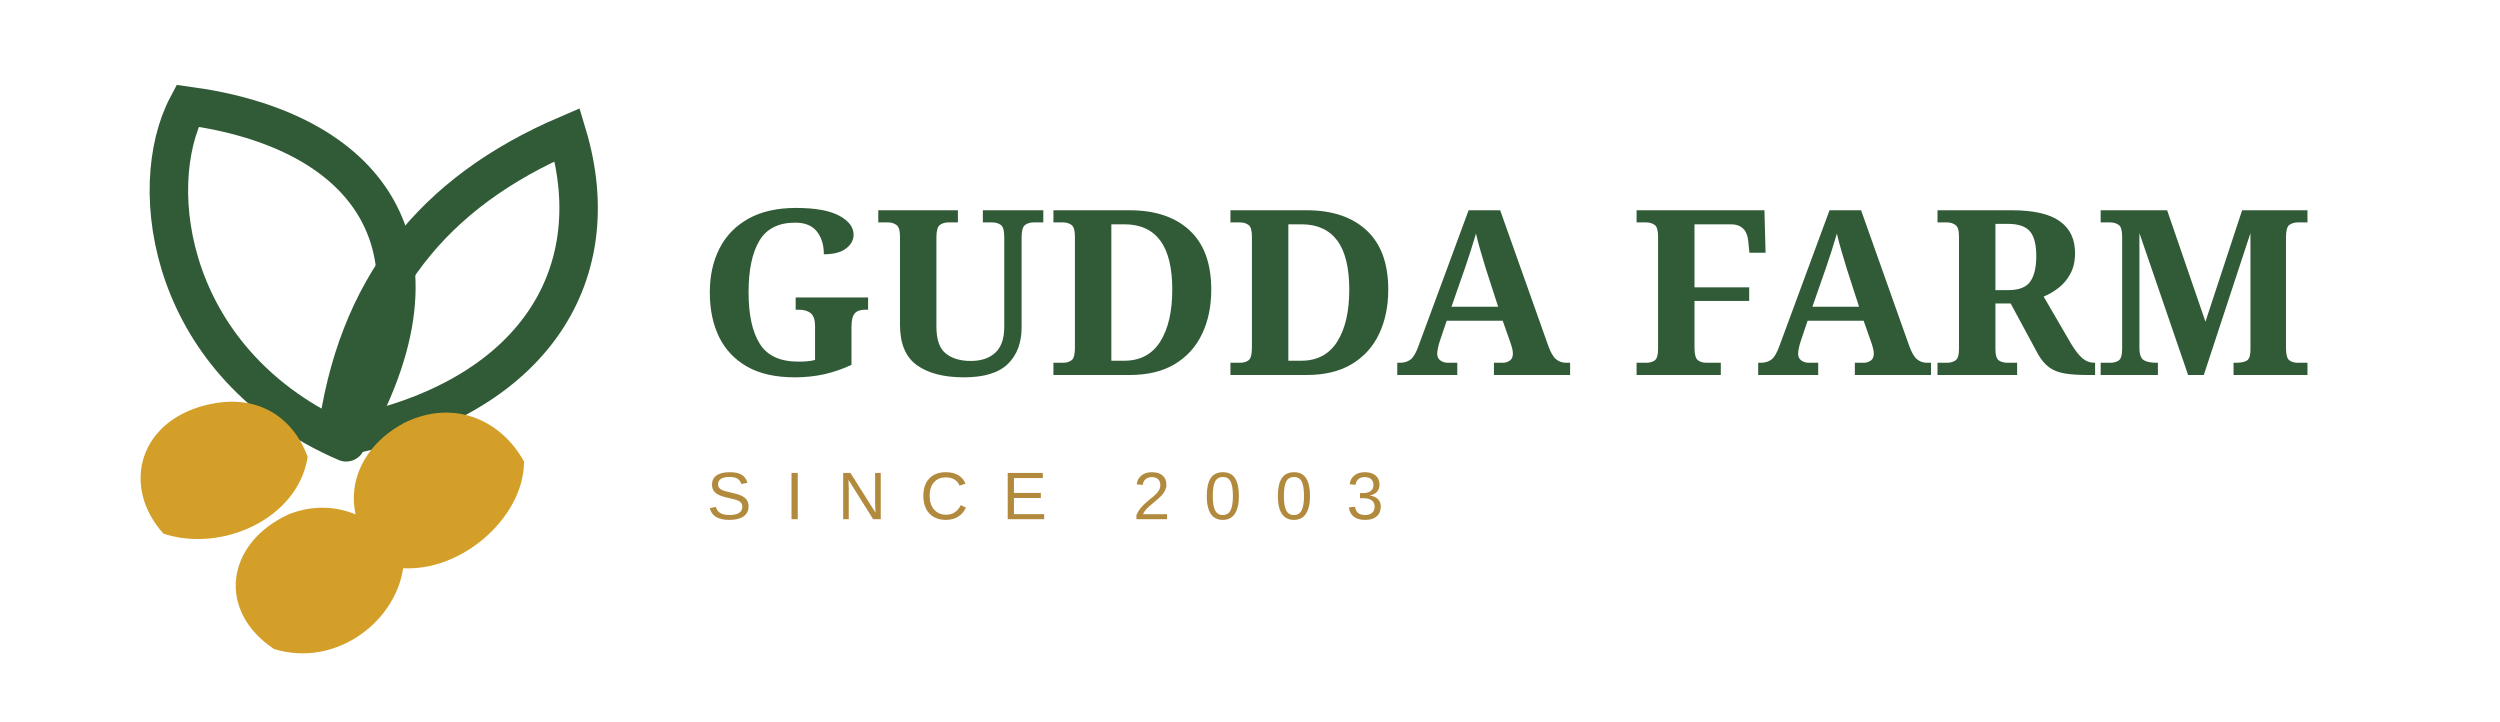
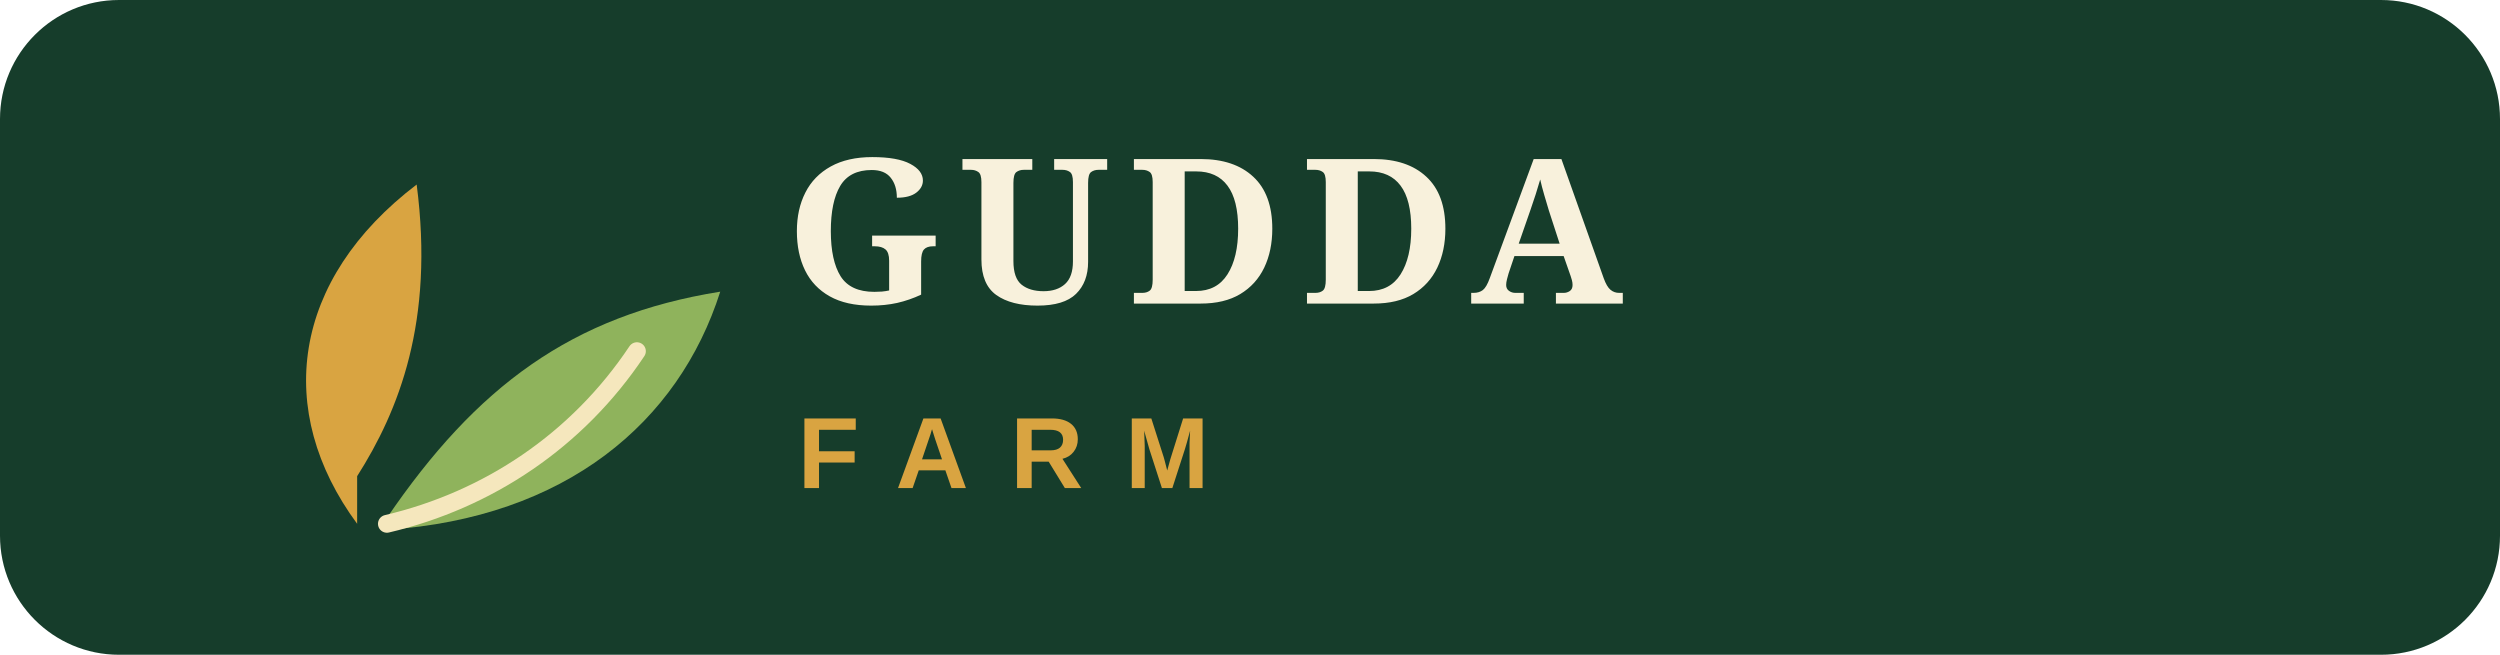
- <svg xmlns="http://www.w3.org/2000/svg" viewBox="0 0 520 150">
-   <g fill="none" stroke="#315b37" stroke-width="8" stroke-linecap="round">
-     <path d="M72 92C35 76 30 39 39 22c37 5 57 29 33 70" />
-     <path d="M70 91c4-31 20-51 48-63 9 30-8 56-48 63" />
+ <svg xmlns="http://www.w3.org/2000/svg" viewBox="0 0 420 110" role="img" aria-label="GUDDA FARM">
+   <rect width="420" height="110" rx="20" fill="#163d2b" />
+   <g transform="translate(22 18)">
+     <path d="M38 70C24 51 27 29 48 13c3 23-3 38-10 49Z" fill="#d9a441" />
+     <path d="M43 69C58 47 74 35 99 31c-7 22-26 38-56 40Z" fill="#8fb35c" />
+     <path d="M43 70c17-4 32-14 42-29" fill="none" stroke="#f5e7bd" stroke-width="3" stroke-linecap="round" />
  </g>
-   <path fill="#d39f28" d="M34 111c-9-10-5-24 10-27 10-2 17 3 20 11-2 13-18 20-30 16Zm48 7c-12-8-11-23 2-30 10-5 20-1 25 8 0 12-14 24-27 22Zm-25 17c-12-8-10-22 3-28 10-4 20 1 24 10-1 12-14 22-27 18Z" />
-   <text x="145" y="78" font-family="Georgia,serif" font-size="48" font-weight="700" fill="#315b37">GUDDA FARM</text>
-   <text x="147" y="108" font-family="Arial,sans-serif" font-size="14" letter-spacing="7" fill="#b18a3e">SINCE 2003</text>
+   <text x="132" y="51" fill="#f8f1dc" font-family="Georgia,serif" font-size="34" font-weight="700" letter-spacing="3">GUDDA</text>
+   <text x="134" y="82" fill="#d9a441" font-family="Arial,sans-serif" font-size="17" font-weight="700" letter-spacing="7">FARM</text>
</svg>
